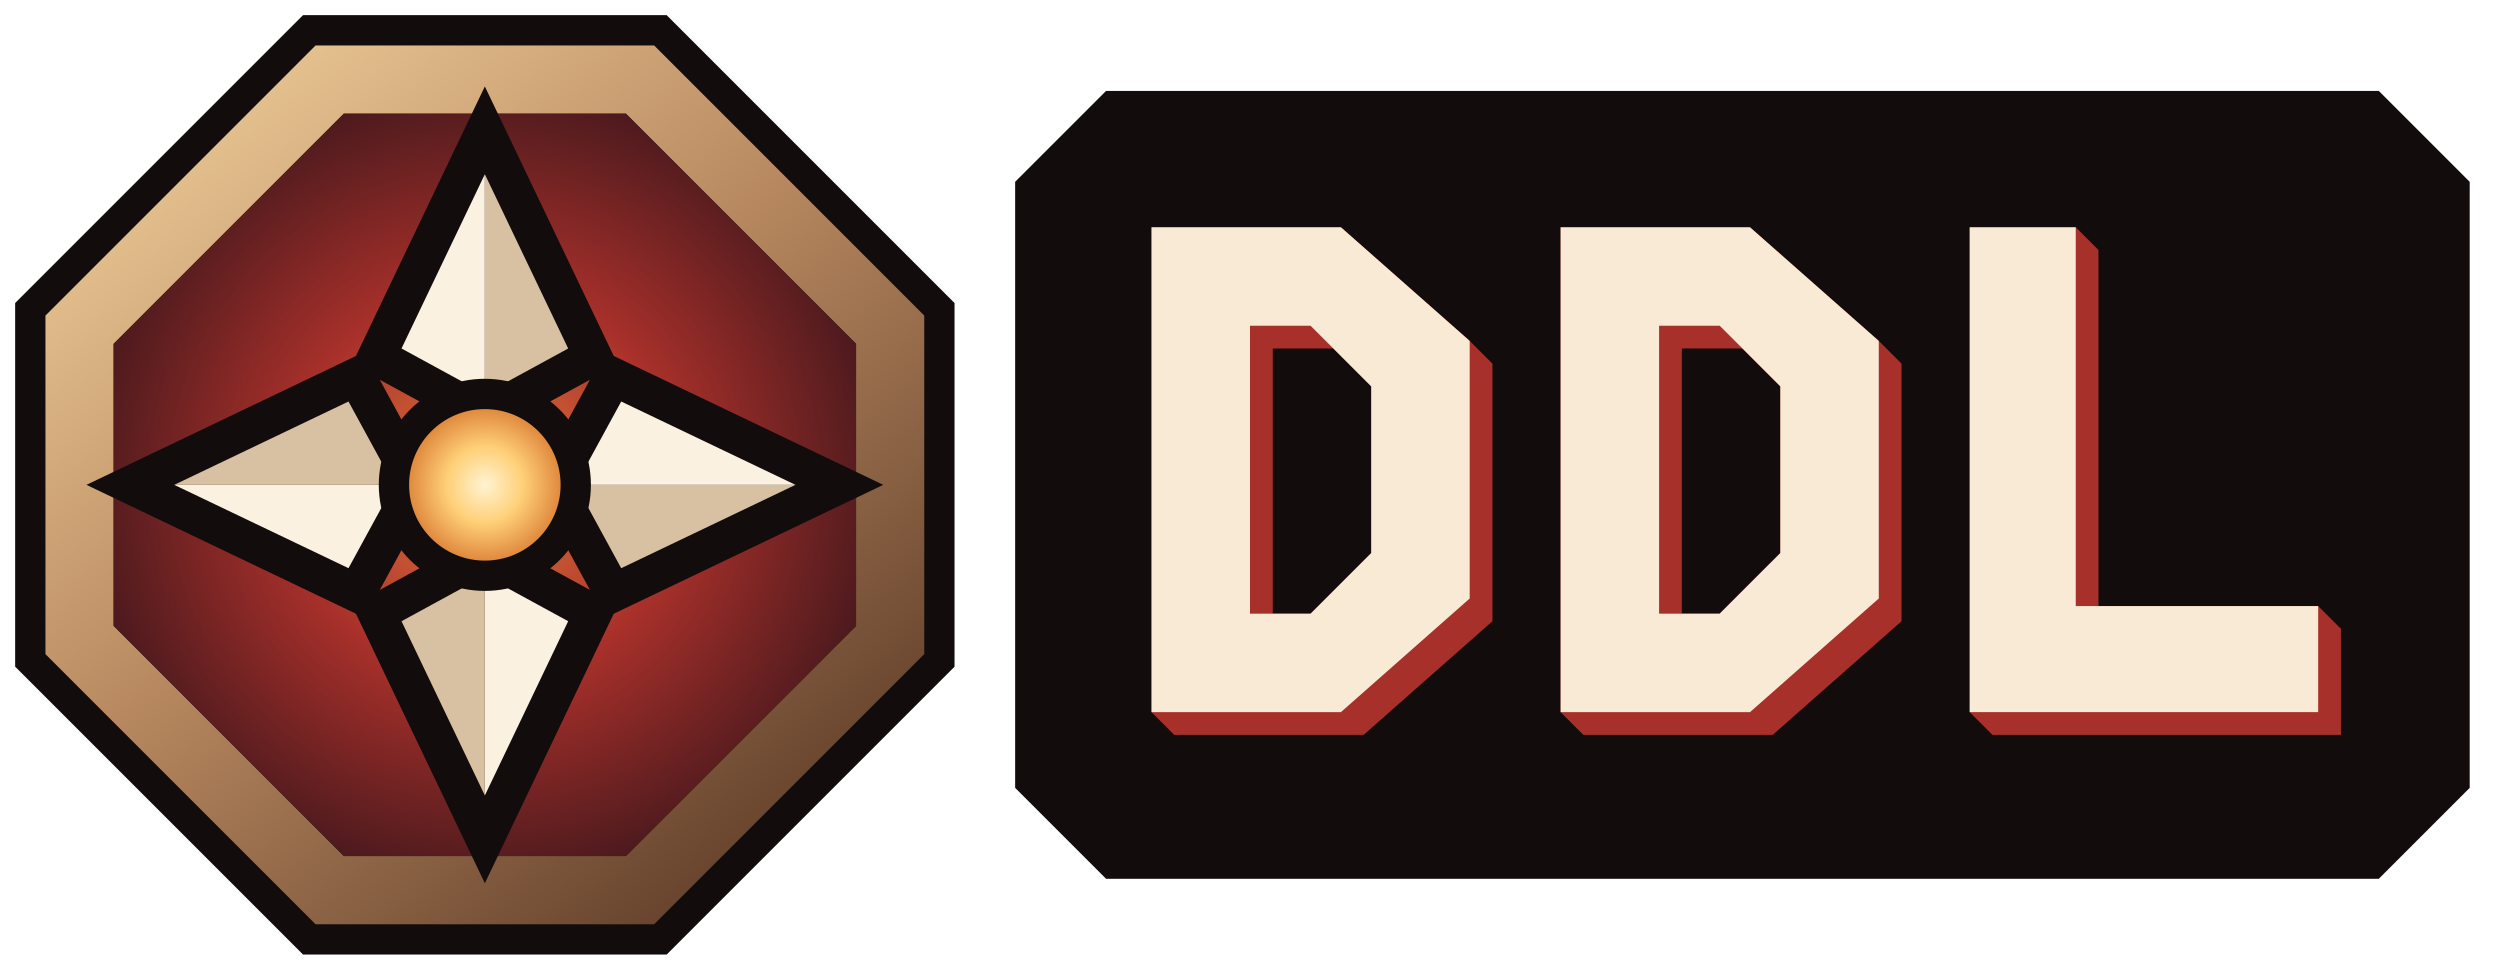
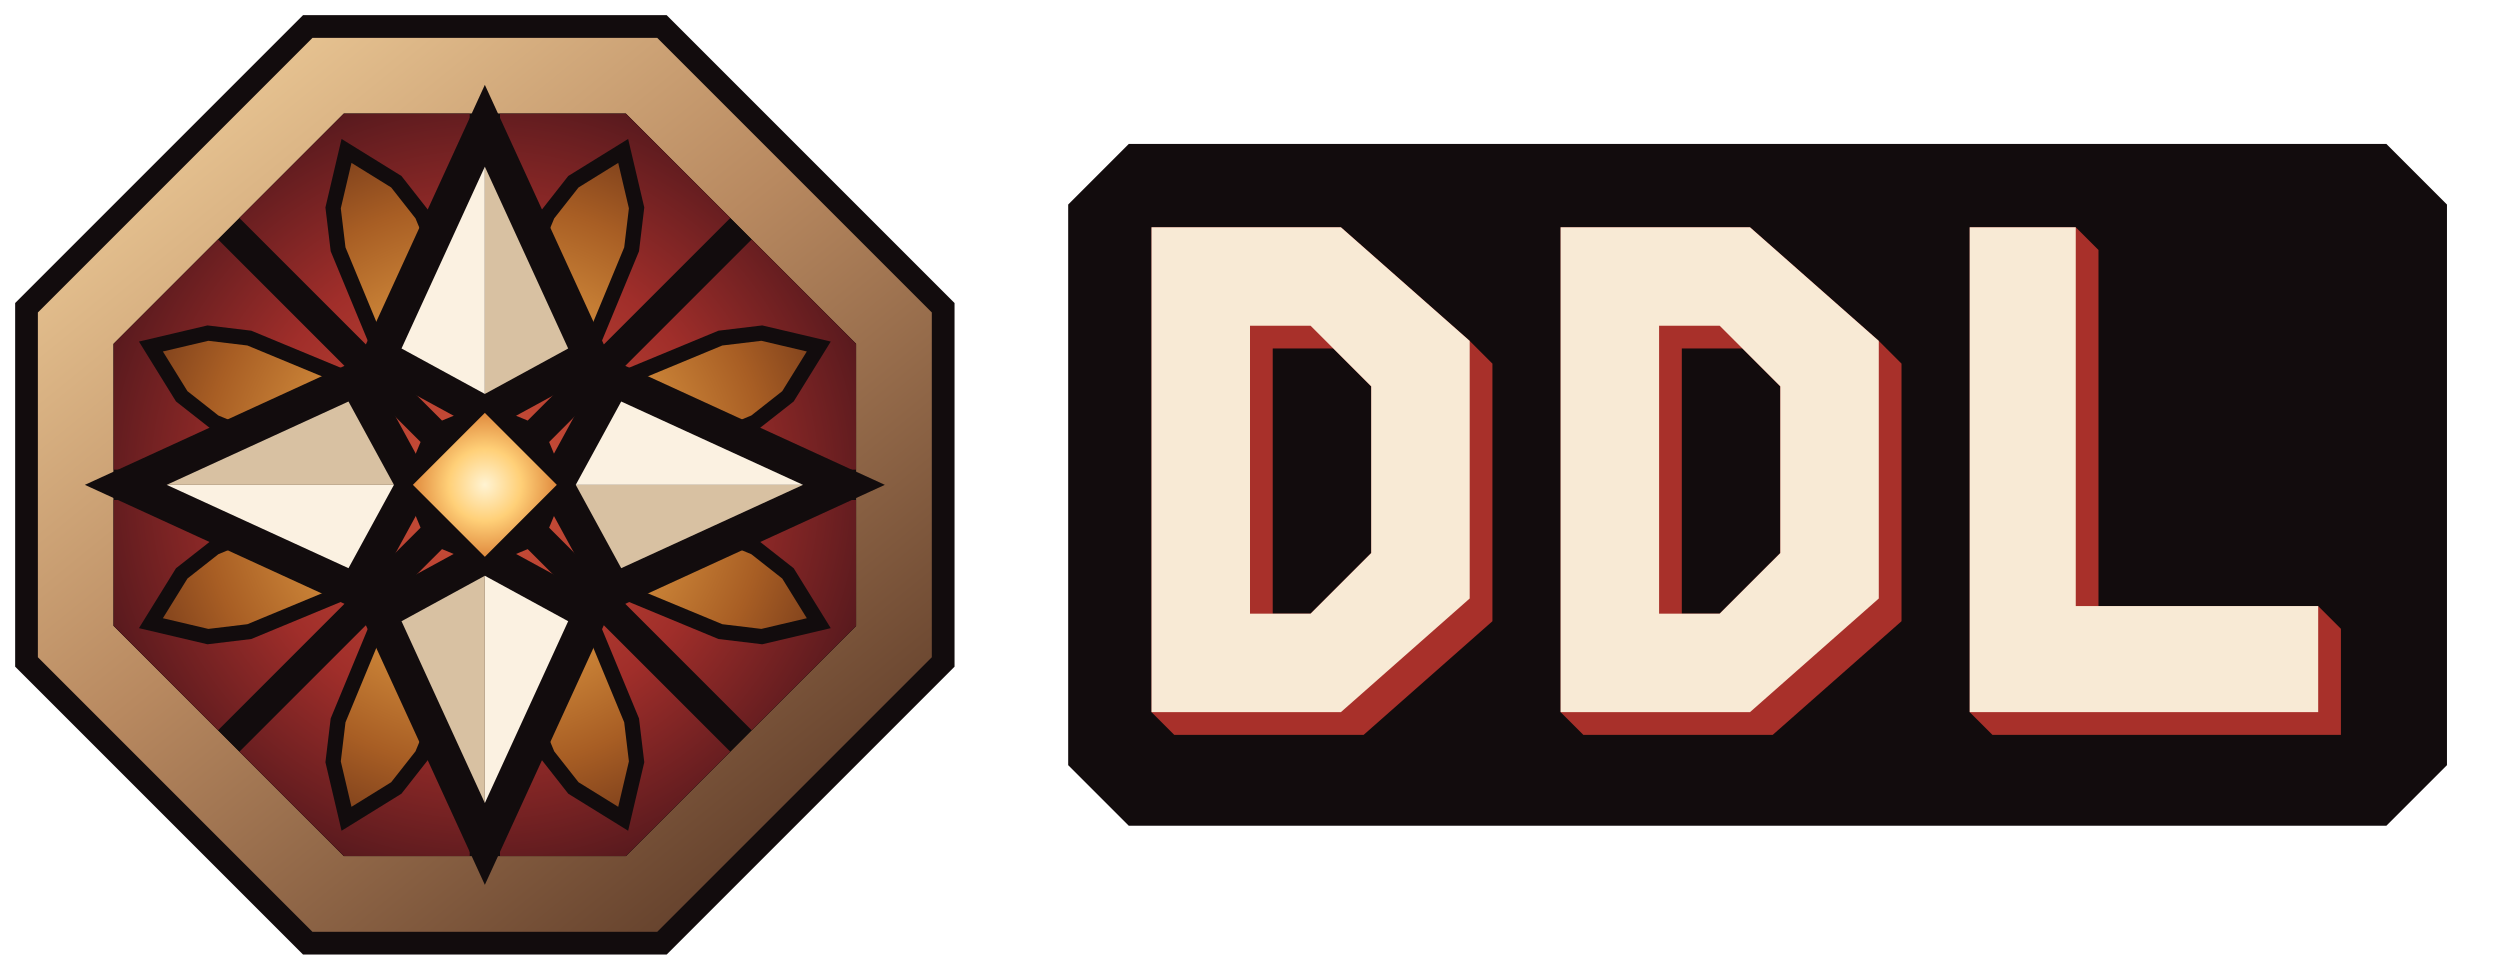
<svg xmlns="http://www.w3.org/2000/svg" width="330" height="128" viewBox="0 0 330 128">
  <defs>
    <linearGradient id="gls-metal" gradientUnits="userSpaceOnUse" x1="40" y1="20" x2="216" y2="236">
      <stop offset="0" stop-color="#EDCB98" />
      <stop offset="0.45" stop-color="#B88960" />
      <stop offset="1" stop-color="#5C3A27" />
    </linearGradient>
-     <radialGradient id="gls-glass" gradientUnits="userSpaceOnUse" cx="128" cy="128" r="104">
-       <stop offset="0" stop-color="#E57B3C" />
-       <stop offset="0.5" stop-color="#A8302A" />
-       <stop offset="1" stop-color="#4E1A1E" />
+     <radialGradient id="gls-ruby" gradientUnits="userSpaceOnUse" cx="128" cy="128" r="104">
+       <stop offset="0" stop-color="#D2553A" />
+       <stop offset="0.6" stop-color="#A02E2A" />
+       <stop offset="1" stop-color="#5A1A1E" />
    </radialGradient>
-     <radialGradient id="gls-ember" gradientUnits="userSpaceOnUse" cx="128" cy="128" r="20">
+     <radialGradient id="gls-amber" gradientUnits="userSpaceOnUse" cx="128" cy="128" r="100">
+       <stop offset="0.4" stop-color="#DA9440" />
+       <stop offset="0.75" stop-color="#A85E24" />
+       <stop offset="1" stop-color="#74391A" />
+     </radialGradient>
+     <radialGradient id="gls-ember" gradientUnits="userSpaceOnUse" cx="128" cy="128" r="19">
      <stop offset="0" stop-color="#FFF3D2" />
      <stop offset="0.5" stop-color="#FFD078" />
      <stop offset="1" stop-color="#E08A3E" />
    </radialGradient>
  </defs>
  <g transform="translate(0 0) scale(0.5)">
    <path fill="#120C0D" d="M80 4 176 4 252 80 252 176 176 252 80 252 4 176 4 80Z" />
-     <path fill="url(#gls-metal)" fill-rule="evenodd" d="M83.31 12 172.69 12 244 83.31 244 172.69 172.69 244 83.31 244 12 172.69 12 83.31ZM90.77 30 165.23 30 226 90.77 226 165.23 165.23 226 90.77 226 30 165.23 30 90.77Z" />
-     <path fill="url(#gls-glass)" d="M90.77 30 165.23 30 226 90.77 226 165.23 165.23 226 90.77 226 30 165.23 30 90.77Z" />
-     <path fill="#120C0D" d="M128 22.82 163.11 96.24 128 115.39 92.89 96.24ZM233.18 128 159.76 163.11 140.61 128 159.76 92.89ZM128 233.18 92.89 159.76 128 140.61 163.11 159.76ZM22.82 128 96.24 92.89 115.39 128 96.24 163.11Z" />
-     <path fill="#FBF1E1" d="M128 46 128 104 106 92ZM210 128 152 128 164 106ZM128 210 128 152 150 164ZM46 128 104 128 92 150Z" />
-     <path fill="#D8C1A2" d="M128 46 150 92 128 104ZM210 128 164 150 152 128ZM128 210 106 164 128 152ZM46 128 92 106 104 128Z" />
-     <path fill="#120C0D" d="M100 128a28 28 0 1 0 56 0a28 28 0 1 0 -56 0Z" />
-     <path fill="url(#gls-ember)" d="M108 128a20 20 0 1 0 40 0a20 20 0 1 0 -40 0Z" />
+     <path fill="url(#gls-metal)" fill-rule="evenodd" d="M82.49 10 173.51 10 246 82.49 246 173.51 173.51 246 82.49 246 10 173.51 10 82.49ZM90.77 30 165.23 30 226 90.77 226 165.23 165.23 226 90.77 226 30 165.23 30 90.77Z" />
+     <path fill="#120C0D" d="M90.77 30 165.23 30 226 90.77 226 165.23 165.23 226 90.77 226 30 165.23 30 90.77Z" />
+     <path fill="url(#gls-ruby)" d="M132 108 132 30 165.23 30 192.79 57.56 139.31 111.03Z" />
+     <path fill="url(#gls-ruby)" d="M144.97 116.69 198.44 63.21 226 90.77 226 124 148 124Z" />
+     <path fill="url(#gls-ruby)" d="M148 132 226 132 226 165.23 198.44 192.79 144.97 139.31Z" />
+     <path fill="url(#gls-ruby)" d="M139.31 144.97 192.79 198.44 165.23 226 132 226 132 148Z" />
+     <path fill="url(#gls-ruby)" d="M124 148 124 226 90.77 226 63.21 198.44 116.69 144.97Z" />
+     <path fill="url(#gls-ruby)" d="M111.03 139.31 57.56 192.79 30 165.23 30 132 108 132Z" />
+     <path fill="url(#gls-ruby)" d="M108 124 30 124 30 90.77 57.56 63.21 111.03 116.69Z" />
+     <path fill="url(#gls-ruby)" d="M116.69 111.03 63.21 57.56 90.77 30 124 30 124 108Z" />
+     <path fill="#120C0D" d="M132.67 80.14 158.54 90.86 168.7 66.33 170.09 54.77 165.83 36.68 150.02 46.46 142.83 55.62ZM165.14 97.46 175.86 123.33 200.38 113.17 209.54 105.98 219.32 90.17 201.23 85.91 189.67 87.3ZM175.86 132.67 165.14 158.54 189.67 168.7 201.23 170.09 219.32 165.83 209.54 150.02 200.38 142.83ZM158.54 165.14 132.67 175.86 142.83 200.38 150.02 209.54 165.83 219.32 170.09 201.23 168.7 189.67ZM123.33 175.86 97.46 165.14 87.3 189.67 85.91 201.23 90.17 219.32 105.98 209.54 113.17 200.38ZM90.86 158.54 80.14 132.67 55.62 142.83 46.46 150.02 36.68 165.83 54.77 170.09 66.33 168.7ZM80.14 123.33 90.86 97.46 66.33 87.3 54.77 85.91 36.68 90.17 46.46 105.98 55.62 113.17ZM97.46 90.86 123.33 80.14 113.17 55.62 105.98 46.46 90.17 36.68 85.91 54.77 87.3 66.33Z" />
+     <path fill="url(#gls-amber)" d="M137.9 77.98 156.37 85.63 164.79 65.31 166.03 55 163.21 43 152.73 49.49 146.31 57.65ZM170.37 99.63 178.02 118.1 198.35 109.69 206.51 103.27 213 92.79 201 89.97 190.69 91.21ZM178.02 137.9 170.37 156.37 190.69 164.79 201 166.03 213 163.21 206.51 152.73 198.35 146.31ZM156.37 170.37 137.9 178.02 146.31 198.35 152.73 206.51 163.21 213 166.03 201 164.79 190.69ZM118.1 178.02 99.63 170.37 91.21 190.69 89.97 201 92.79 213 103.27 206.51 109.69 198.35ZM85.63 156.37 77.98 137.9 57.65 146.31 49.49 152.73 43 163.21 55 166.03 65.31 164.79ZM77.98 118.1 85.63 99.63 65.31 91.21 55 89.97 43 92.79 49.49 103.27 57.65 109.69ZM99.63 85.63 118.1 77.98 109.69 57.65 103.27 49.49 92.79 43 89.97 55 91.21 65.31Z" />
+     <path fill="#120C0D" d="M128 22.4 161.68 95.88 128 114.25 94.32 95.88ZM233.6 128 160.12 161.68 141.75 128 160.12 94.32ZM128 233.6 94.32 160.12 128 141.75 161.68 160.12ZM22.4 128 95.88 94.32 114.25 128 95.88 161.68Z" />
+     <path fill="#FBF1E1" d="M128 44 128 104 106 92ZM212 128 152 128 164 106ZM128 212 128 152 150 164ZM44 128 104 128 92 150Z" />
+     <path fill="#D8C1A2" d="M128 44 150 92 128 104ZM212 128 164 150 152 128ZM128 212 106 164 128 152ZM44 128 92 106 104 128Z" />
+     <path fill="#120C0D" d="M128 105 151 128 128 151 105 128Z" />
+     <path fill="url(#gls-ember)" d="M128 109 147 128 128 147 109 128Z" />
  </g>
-   <path fill="#120C0D" d="M146 12 314 12 326 24 326 104 314 116 146 116 134 104 134 24Z" />
+   <path fill="#120C0D" d="M149 19 315 19 323 27 323 101 315 109 149 109 141 101 141 27Z" />
  <g transform="translate(152 30)">
    <path fill="#120C0D" fill-rule="evenodd" d="M-3.5 -3.5 26.32 -3.5 45.5 13.42 48.5 16.42 48.5 53.58 29.32 70.5 -0.5 70.5 -3.5 67.5ZM19.5 19.5 19.5 47.5 19.55 47.5 25.5 41.55 25.5 22.45 22.55 19.5ZM50.5 -3.5 80.32 -3.5 99.5 13.42 102.5 16.42 102.5 53.58 83.32 70.5 53.5 70.5 50.5 67.5ZM73.5 19.5 73.5 47.5 73.55 47.5 79.5 41.55 79.5 22.45 76.55 19.5Z" />
    <path fill="#120C0D" d="M104.5 -3.5 125.5 -3.5 128.5 -0.5 128.5 70.5 107.5 70.5 104.5 67.5ZM104.5 46.5 157.5 46.5 160.5 49.5 160.5 70.5 107.5 70.5 104.5 67.5Z" />
    <path fill="#A8302A" fill-rule="evenodd" d="M0 0 25 0 42 15 45 18 45 52 28 67 3 67 0 64ZM16 16 16 51 21 51 29 43 29 21 24 16ZM54 0 79 0 96 15 99 18 99 52 82 67 57 67 54 64ZM70 16 70 51 75 51 83 43 83 21 78 16Z" />
    <path fill="#A8302A" d="M108 0 122 0 125 3 125 67 111 67 108 64ZM108 50 154 50 157 53 157 67 111 67 108 64Z" />
    <path fill="#F8EAD5" fill-rule="evenodd" d="M0 0 25 0 42 15 42 49 25 64 0 64ZM13 13 13 51 21 51 29 43 29 21 21 13ZM54 0 79 0 96 15 96 49 79 64 54 64ZM67 13 67 51 75 51 83 43 83 21 75 13Z" />
    <path fill="#F8EAD5" d="M108 0 122 0 122 64 108 64ZM108 50 154 50 154 64 108 64Z" />
  </g>
</svg>
